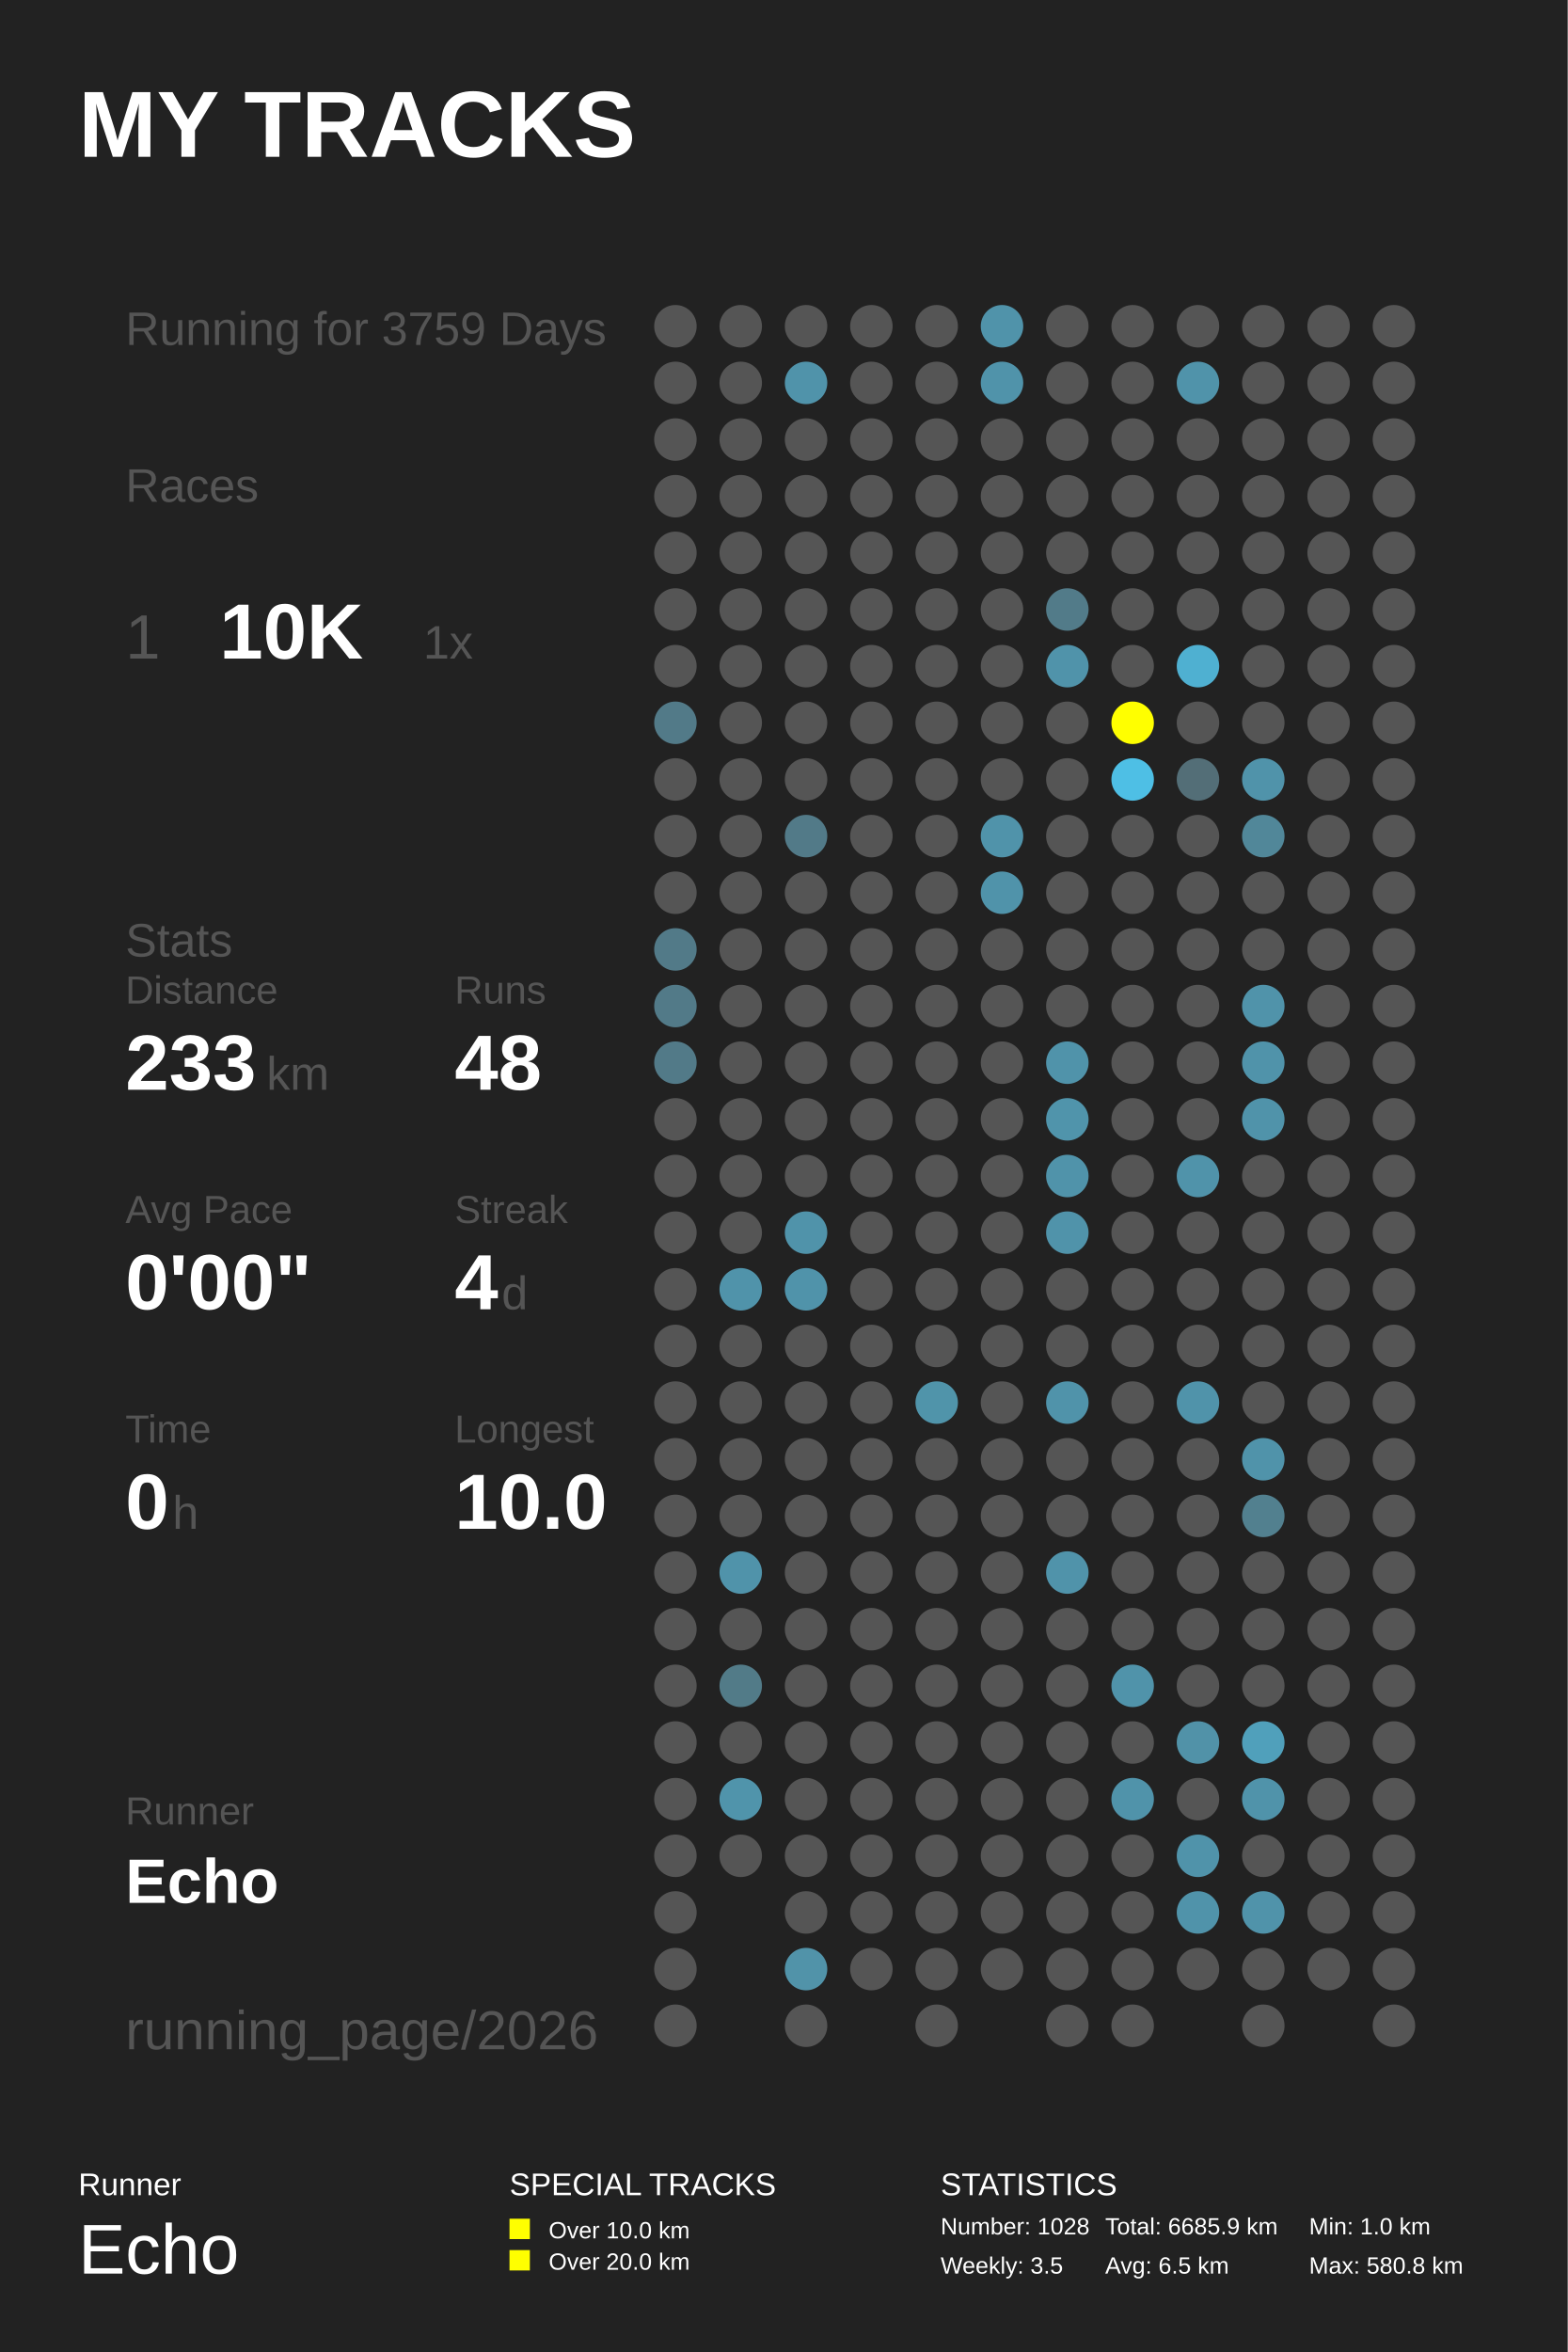
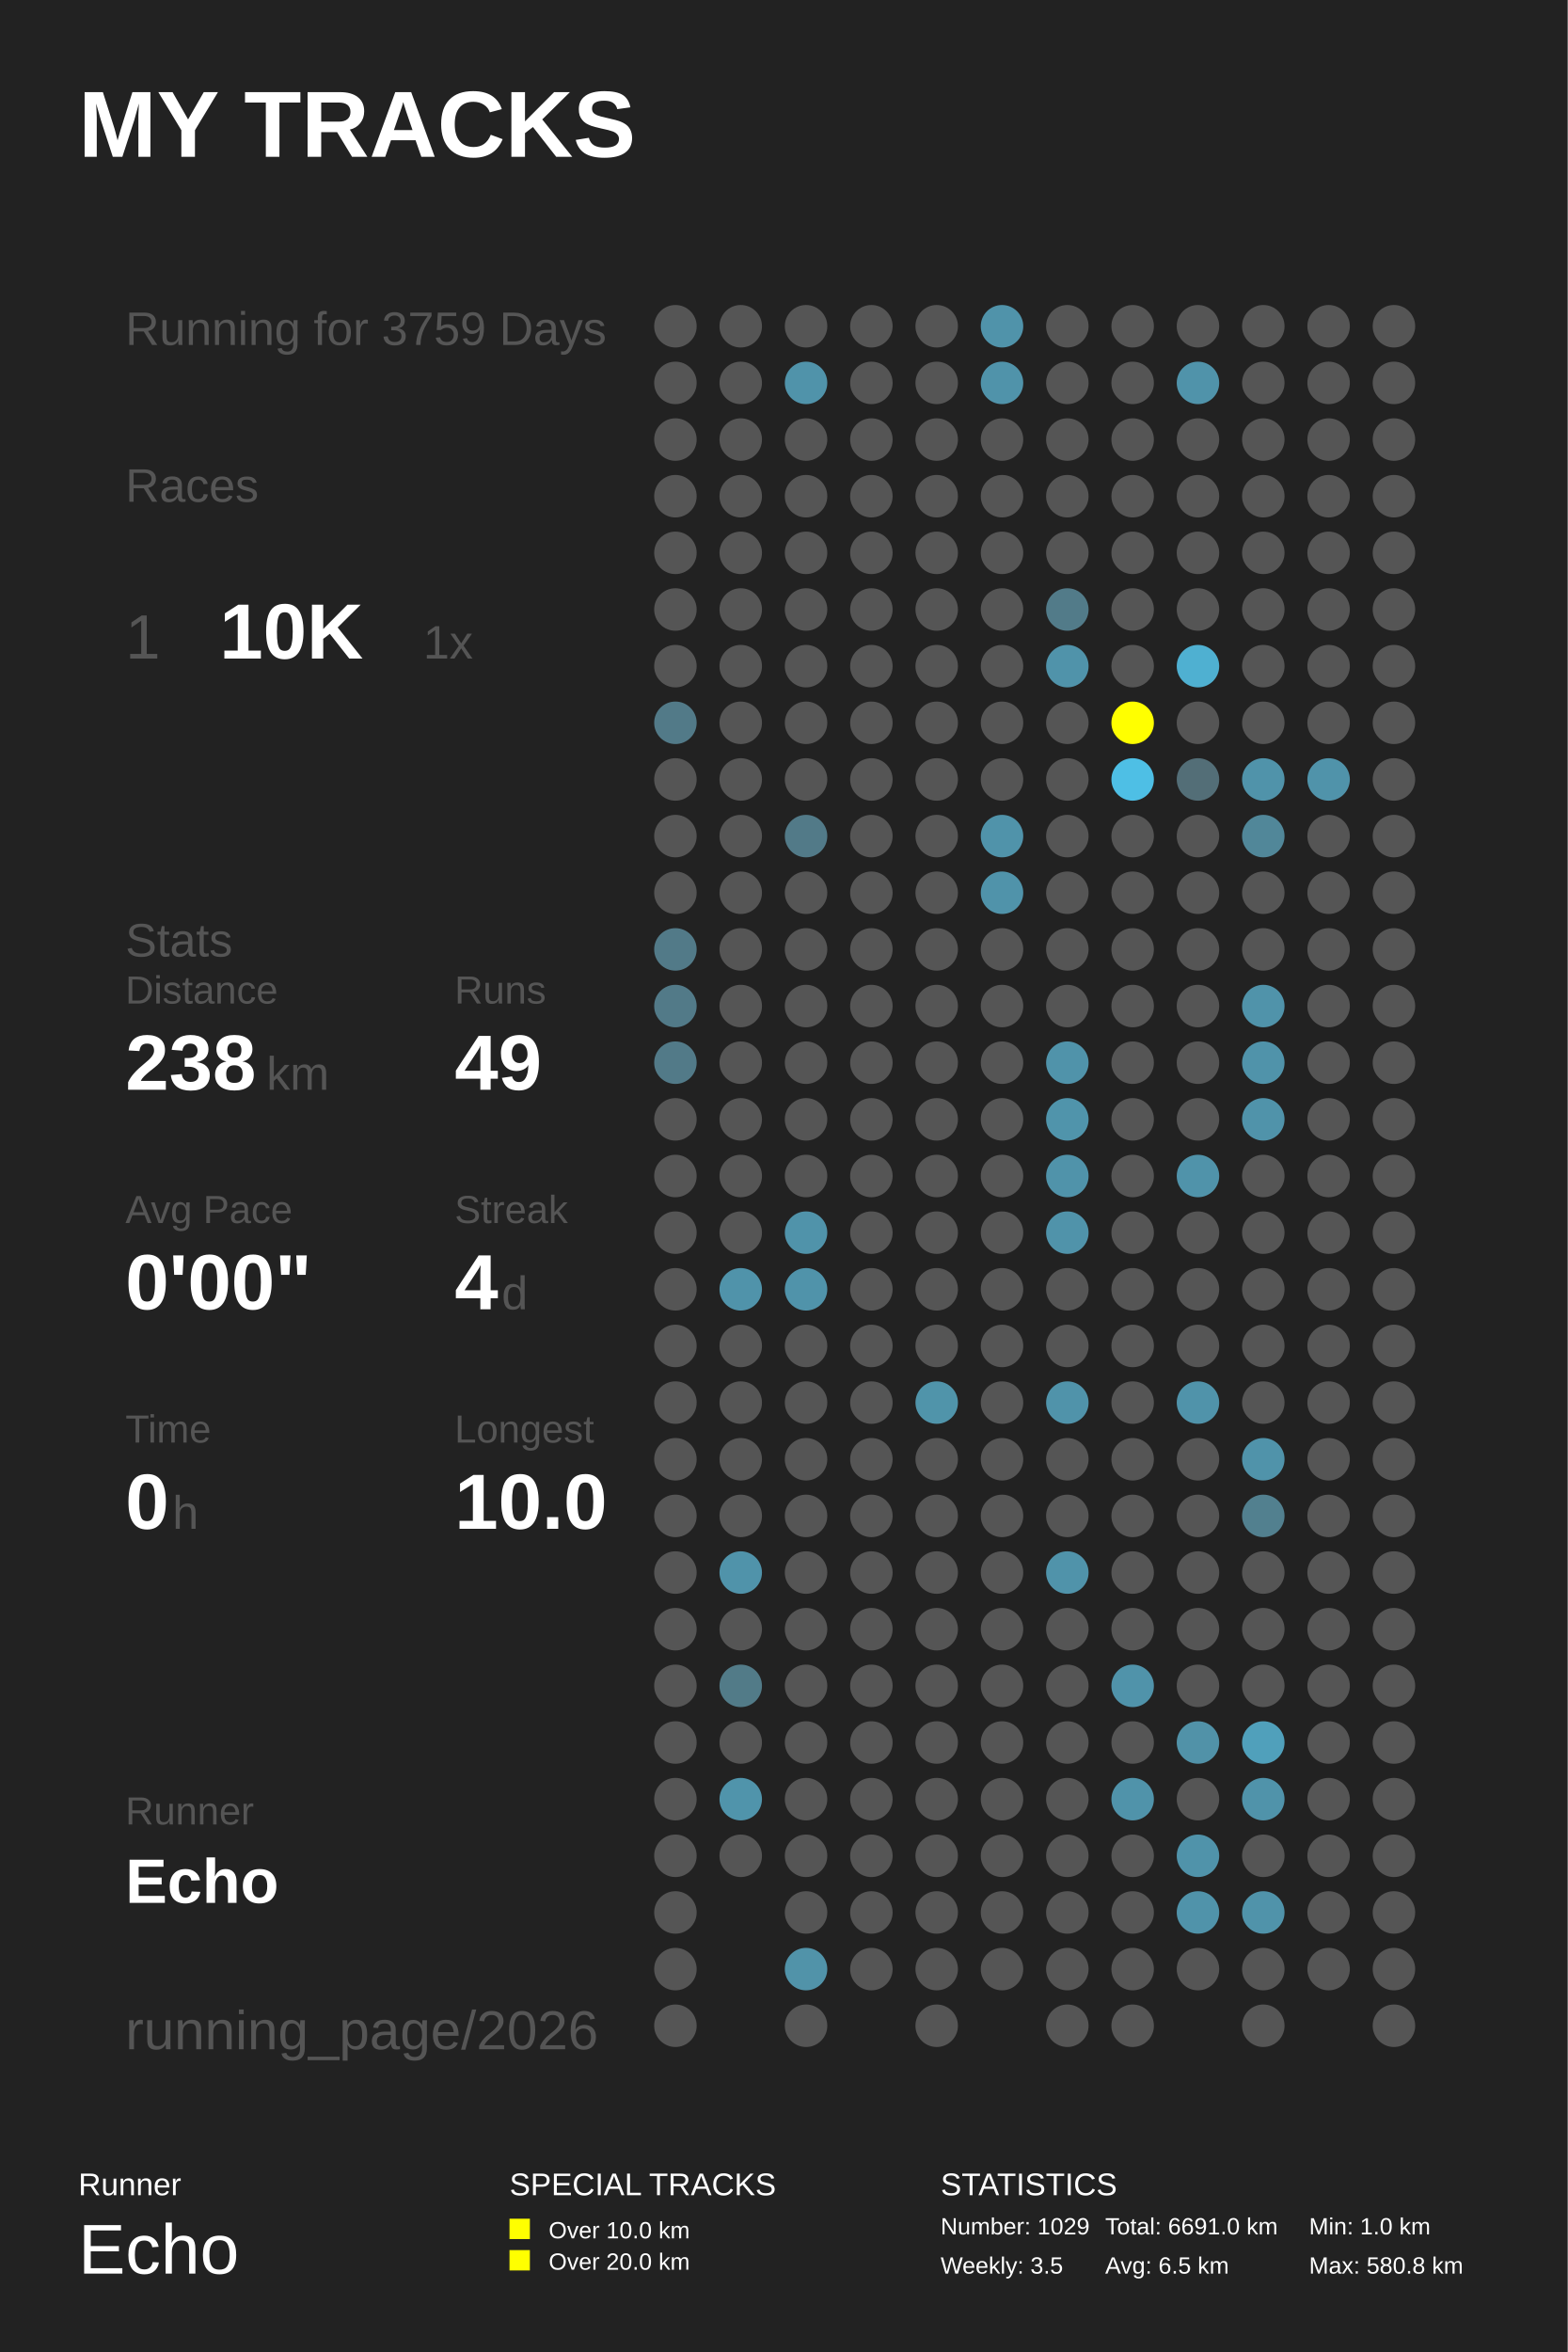
<svg xmlns="http://www.w3.org/2000/svg" baseProfile="full" height="300mm" version="1.1" viewBox="0,0,200,300" width="200mm">
  <defs />
  <rect fill="#222222" height="300" width="200" x="0" y="0" />
  <text fill="#FFFFFF" style="font-size:12px; font-family:Arial; font-weight:bold;" x="10" y="20">MY TRACKS</text>
  <text fill="#FFFFFF" style="font-size:4px; font-family:Arial" x="10" y="280">Runner</text>
  <text fill="#FFFFFF" style="font-size:9px; font-family:Arial" x="10" y="290">Echo</text>
  <text fill="#FFFFFF" style="font-size:4px; font-family:Arial" x="65" y="280">SPECIAL TRACKS</text>
  <rect fill="#FFFF00" height="2.6" width="2.6" x="65" y="283" />
  <text fill="#FFFFFF" style="font-size:3px; font-family:Arial" x="70" y="285.5">Over 10.0 km</text>
  <rect fill="#FFFF00" height="2.6" width="2.6" x="65" y="287" />
  <text fill="#FFFFFF" style="font-size:3px; font-family:Arial" x="70" y="289.5">Over 20.0 km</text>
  <text fill="#FFFFFF" style="font-size:4px; font-family:Arial" x="120" y="280">STATISTICS</text>
-   <text fill="#FFFFFF" style="font-size:3px; font-family:Arial" x="120" y="285">Number: 1028</text>
+   <text fill="#FFFFFF" style="font-size:3px; font-family:Arial" x="120" y="285">Number: 1029</text>
  <text fill="#FFFFFF" style="font-size:3px; font-family:Arial" x="120" y="290">Weekly: 3.5</text>
-   <text fill="#FFFFFF" style="font-size:3px; font-family:Arial" x="141" y="285">Total: 6685.9 km</text>
+   <text fill="#FFFFFF" style="font-size:3px; font-family:Arial" x="141" y="285">Total: 6691.0 km</text>
  <text fill="#FFFFFF" style="font-size:3px; font-family:Arial" x="141" y="290">Avg: 6.5 km</text>
  <text fill="#FFFFFF" style="font-size:3px; font-family:Arial" x="167" y="285">Min: 1.0 km</text>
  <text fill="#FFFFFF" style="font-size:3px; font-family:Arial" x="167" y="290">Max: 580.8 km</text>
  <text fill="#555555" style="font-size:6px; font-family:Arial;" x="16" y="44">Running for 3759 Days</text>
  <text fill="#555555" style="font-size:6px; font-family:Arial;" x="16" y="64">Races</text>
  <text fill="#555555" style="font-size:8px; font-family:Arial;" x="16" y="84">1</text>
  <text fill="#FFFFFF" style="font-size:10px; font-family:Arial; font-weight:bold;" x="28" y="84">10K</text>
  <text fill="#555555" style="font-size:6px; font-family:Arial;" x="54" y="84">1x</text>
  <text fill="#555555" style="font-size:6px; font-family:Arial;" x="16" y="122">Stats</text>
  <text fill="#555555" style="font-size:5px; font-family:Arial;" x="16" y="128">Distance</text>
-   <text fill="#FFFFFF" style="font-size:10px; font-family:Arial; font-weight:bold;" x="16" y="139">233</text>
+   <text fill="#FFFFFF" style="font-size:10px; font-family:Arial; font-weight:bold;" x="16" y="139">238</text>
  <text fill="#555555" style="font-size:6px; font-family:Arial;" x="34" y="139">km</text>
  <text fill="#555555" style="font-size:5px; font-family:Arial;" x="58" y="128">Runs</text>
-   <text fill="#FFFFFF" style="font-size:10px; font-family:Arial; font-weight:bold;" x="58" y="139">48</text>
+   <text fill="#FFFFFF" style="font-size:10px; font-family:Arial; font-weight:bold;" x="58" y="139">49</text>
  <text fill="#555555" style="font-size:5px; font-family:Arial;" x="16" y="156">Avg Pace</text>
  <text fill="#FFFFFF" style="font-size:10px; font-family:Arial; font-weight:bold;" x="16" y="167">0'00"</text>
  <text fill="#555555" style="font-size:5px; font-family:Arial;" x="58" y="156">Streak</text>
  <text fill="#FFFFFF" style="font-size:10px; font-family:Arial; font-weight:bold;" x="58" y="167">4</text>
  <text fill="#555555" style="font-size:6px; font-family:Arial;" x="64" y="167">d</text>
  <text fill="#555555" style="font-size:5px; font-family:Arial;" x="16" y="184">Time</text>
  <text fill="#FFFFFF" style="font-size:10px; font-family:Arial; font-weight:bold;" x="16" y="195">0</text>
  <text fill="#555555" style="font-size:6px; font-family:Arial;" x="22" y="195">h</text>
  <text fill="#555555" style="font-size:5px; font-family:Arial;" x="58" y="184">Longest</text>
  <text fill="#FFFFFF" style="font-size:10px; font-family:Arial; font-weight:bold;" x="58" y="195">10.0</text>
  <text fill="#555555" style="font-size:5px; font-family:Arial;" x="16" y="232.71">Runner</text>
  <text fill="#FFFFFF" style="font-size:8px; font-family:Arial; font-weight:bold;" x="16" y="242.71">Echo</text>
  <text fill="#555555" style="font-size:7px; font-family:Arial;" x="16" y="261.387">running_page/2026</text>
  <circle cx="86.167" cy="41.613" fill="#555555" r="2.71" />
  <circle cx="86.167" cy="48.839" fill="#555555" r="2.71" />
  <circle cx="86.167" cy="56.065" fill="#555555" r="2.71" />
  <circle cx="86.167" cy="63.29" fill="#555555" r="2.71" />
  <circle cx="86.167" cy="70.516" fill="#555555" r="2.71" />
  <circle cx="86.167" cy="77.742" fill="#555555" r="2.71" />
  <circle cx="86.167" cy="84.968" fill="#555555" r="2.71" />
  <circle cx="86.167" cy="92.194" fill="#527a88" r="2.71" />
  <circle cx="86.167" cy="99.419" fill="#555555" r="2.71" />
  <circle cx="86.167" cy="106.645" fill="#555555" r="2.71" />
  <circle cx="86.167" cy="113.871" fill="#555555" r="2.71" />
  <circle cx="86.167" cy="121.097" fill="#527a88" r="2.71" />
  <circle cx="86.167" cy="128.323" fill="#527a88" r="2.71" />
  <circle cx="86.167" cy="135.548" fill="#527a88" r="2.71" />
  <circle cx="86.167" cy="142.774" fill="#555555" r="2.71" />
  <circle cx="86.167" cy="150.0" fill="#555555" r="2.71" />
  <circle cx="86.167" cy="157.226" fill="#555555" r="2.71" />
  <circle cx="86.167" cy="164.452" fill="#555555" r="2.71" />
  <circle cx="86.167" cy="171.677" fill="#555555" r="2.71" />
  <circle cx="86.167" cy="178.903" fill="#555555" r="2.71" />
  <circle cx="86.167" cy="186.129" fill="#555555" r="2.71" />
  <circle cx="86.167" cy="193.355" fill="#555555" r="2.71" />
  <circle cx="86.167" cy="200.581" fill="#555555" r="2.71" />
  <circle cx="86.167" cy="207.806" fill="#555555" r="2.71" />
  <circle cx="86.167" cy="215.032" fill="#555555" r="2.71" />
  <circle cx="86.167" cy="222.258" fill="#555555" r="2.71" />
  <circle cx="86.167" cy="229.484" fill="#555555" r="2.71" />
  <circle cx="86.167" cy="236.71" fill="#555555" r="2.71" />
  <circle cx="86.167" cy="243.935" fill="#555555" r="2.71" />
  <circle cx="86.167" cy="251.161" fill="#555555" r="2.71" />
  <circle cx="86.167" cy="258.387" fill="#555555" r="2.71" />
  <circle cx="94.5" cy="41.613" fill="#555555" r="2.71" />
  <circle cx="94.5" cy="48.839" fill="#555555" r="2.71" />
  <circle cx="94.5" cy="56.065" fill="#555555" r="2.71" />
  <circle cx="94.5" cy="63.29" fill="#555555" r="2.71" />
  <circle cx="94.5" cy="70.516" fill="#555555" r="2.71" />
  <circle cx="94.5" cy="77.742" fill="#555555" r="2.71" />
  <circle cx="94.5" cy="84.968" fill="#555555" r="2.71" />
  <circle cx="94.5" cy="92.194" fill="#555555" r="2.71" />
  <circle cx="94.5" cy="99.419" fill="#555555" r="2.71" />
  <circle cx="94.5" cy="106.645" fill="#555555" r="2.71" />
  <circle cx="94.5" cy="113.871" fill="#555555" r="2.71" />
  <circle cx="94.5" cy="121.097" fill="#555555" r="2.71" />
  <circle cx="94.5" cy="128.323" fill="#555555" r="2.71" />
  <circle cx="94.5" cy="135.548" fill="#555555" r="2.71" />
  <circle cx="94.5" cy="142.774" fill="#555555" r="2.71" />
  <circle cx="94.5" cy="150.0" fill="#555555" r="2.71" />
  <circle cx="94.5" cy="157.226" fill="#555555" r="2.71" />
  <circle cx="94.5" cy="164.452" fill="#5093aa" r="2.71" />
  <circle cx="94.5" cy="171.677" fill="#555555" r="2.71" />
  <circle cx="94.5" cy="178.903" fill="#555555" r="2.71" />
  <circle cx="94.5" cy="186.129" fill="#555555" r="2.71" />
  <circle cx="94.5" cy="193.355" fill="#555555" r="2.71" />
  <circle cx="94.5" cy="200.581" fill="#5093aa" r="2.71" />
  <circle cx="94.5" cy="207.806" fill="#555555" r="2.71" />
  <circle cx="94.5" cy="215.032" fill="#527b88" r="2.71" />
  <circle cx="94.5" cy="222.258" fill="#555555" r="2.71" />
  <circle cx="94.5" cy="229.484" fill="#5094ab" r="2.71" />
  <circle cx="94.5" cy="236.71" fill="#555555" r="2.71" />
  <circle cx="102.833" cy="41.613" fill="#555555" r="2.71" />
  <circle cx="102.833" cy="48.839" fill="#5093aa" r="2.71" />
  <circle cx="102.833" cy="56.065" fill="#555555" r="2.71" />
  <circle cx="102.833" cy="63.29" fill="#555555" r="2.71" />
  <circle cx="102.833" cy="70.516" fill="#555555" r="2.71" />
  <circle cx="102.833" cy="77.742" fill="#555555" r="2.71" />
  <circle cx="102.833" cy="84.968" fill="#555555" r="2.71" />
  <circle cx="102.833" cy="92.194" fill="#555555" r="2.71" />
  <circle cx="102.833" cy="99.419" fill="#555555" r="2.71" />
  <circle cx="102.833" cy="106.645" fill="#527a88" r="2.71" />
  <circle cx="102.833" cy="113.871" fill="#555555" r="2.71" />
  <circle cx="102.833" cy="121.097" fill="#555555" r="2.71" />
  <circle cx="102.833" cy="128.323" fill="#555555" r="2.71" />
  <circle cx="102.833" cy="135.548" fill="#555555" r="2.71" />
  <circle cx="102.833" cy="142.774" fill="#555555" r="2.71" />
  <circle cx="102.833" cy="150.0" fill="#555555" r="2.71" />
  <circle cx="102.833" cy="157.226" fill="#5093aa" r="2.71" />
  <circle cx="102.833" cy="164.452" fill="#5093aa" r="2.71" />
  <circle cx="102.833" cy="171.677" fill="#555555" r="2.71" />
  <circle cx="102.833" cy="178.903" fill="#555555" r="2.71" />
  <circle cx="102.833" cy="186.129" fill="#555555" r="2.71" />
  <circle cx="102.833" cy="193.355" fill="#555555" r="2.71" />
  <circle cx="102.833" cy="200.581" fill="#555555" r="2.71" />
  <circle cx="102.833" cy="207.806" fill="#555555" r="2.71" />
  <circle cx="102.833" cy="215.032" fill="#555555" r="2.71" />
  <circle cx="102.833" cy="222.258" fill="#555555" r="2.71" />
  <circle cx="102.833" cy="229.484" fill="#555555" r="2.71" />
  <circle cx="102.833" cy="236.71" fill="#555555" r="2.71" />
  <circle cx="102.833" cy="243.935" fill="#555555" r="2.71" />
  <circle cx="102.833" cy="251.161" fill="#5193a9" r="2.71" />
  <circle cx="102.833" cy="258.387" fill="#555555" r="2.71" />
  <circle cx="111.167" cy="41.613" fill="#555555" r="2.71" />
  <circle cx="111.167" cy="48.839" fill="#555555" r="2.71" />
  <circle cx="111.167" cy="56.065" fill="#555555" r="2.71" />
  <circle cx="111.167" cy="63.29" fill="#555555" r="2.71" />
  <circle cx="111.167" cy="70.516" fill="#555555" r="2.71" />
  <circle cx="111.167" cy="77.742" fill="#555555" r="2.71" />
  <circle cx="111.167" cy="84.968" fill="#555555" r="2.71" />
  <circle cx="111.167" cy="92.194" fill="#555555" r="2.71" />
  <circle cx="111.167" cy="99.419" fill="#555555" r="2.71" />
  <circle cx="111.167" cy="106.645" fill="#555555" r="2.71" />
  <circle cx="111.167" cy="113.871" fill="#555555" r="2.71" />
  <circle cx="111.167" cy="121.097" fill="#555555" r="2.71" />
  <circle cx="111.167" cy="128.323" fill="#555555" r="2.71" />
  <circle cx="111.167" cy="135.548" fill="#555555" r="2.71" />
  <circle cx="111.167" cy="142.774" fill="#555555" r="2.71" />
  <circle cx="111.167" cy="150.0" fill="#555555" r="2.71" />
  <circle cx="111.167" cy="157.226" fill="#555555" r="2.71" />
  <circle cx="111.167" cy="164.452" fill="#555555" r="2.71" />
  <circle cx="111.167" cy="171.677" fill="#555555" r="2.71" />
  <circle cx="111.167" cy="178.903" fill="#555555" r="2.71" />
  <circle cx="111.167" cy="186.129" fill="#555555" r="2.71" />
  <circle cx="111.167" cy="193.355" fill="#555555" r="2.71" />
  <circle cx="111.167" cy="200.581" fill="#555555" r="2.71" />
  <circle cx="111.167" cy="207.806" fill="#555555" r="2.71" />
  <circle cx="111.167" cy="215.032" fill="#555555" r="2.71" />
  <circle cx="111.167" cy="222.258" fill="#555555" r="2.71" />
  <circle cx="111.167" cy="229.484" fill="#555555" r="2.71" />
  <circle cx="111.167" cy="236.71" fill="#555555" r="2.71" />
  <circle cx="111.167" cy="243.935" fill="#555555" r="2.71" />
  <circle cx="111.167" cy="251.161" fill="#555555" r="2.71" />
  <circle cx="119.5" cy="41.613" fill="#555555" r="2.71" />
  <circle cx="119.5" cy="48.839" fill="#555555" r="2.71" />
  <circle cx="119.5" cy="56.065" fill="#555555" r="2.71" />
  <circle cx="119.5" cy="63.29" fill="#555555" r="2.71" />
  <circle cx="119.5" cy="70.516" fill="#555555" r="2.71" />
  <circle cx="119.5" cy="77.742" fill="#555555" r="2.71" />
  <circle cx="119.5" cy="84.968" fill="#555555" r="2.71" />
  <circle cx="119.5" cy="92.194" fill="#555555" r="2.71" />
  <circle cx="119.5" cy="99.419" fill="#555555" r="2.71" />
  <circle cx="119.5" cy="106.645" fill="#555555" r="2.71" />
  <circle cx="119.5" cy="113.871" fill="#555555" r="2.71" />
  <circle cx="119.5" cy="121.097" fill="#555555" r="2.71" />
  <circle cx="119.5" cy="128.323" fill="#555555" r="2.71" />
  <circle cx="119.5" cy="135.548" fill="#555555" r="2.71" />
  <circle cx="119.5" cy="142.774" fill="#555555" r="2.71" />
  <circle cx="119.5" cy="150.0" fill="#555555" r="2.71" />
  <circle cx="119.5" cy="157.226" fill="#555555" r="2.71" />
  <circle cx="119.5" cy="164.452" fill="#555555" r="2.71" />
  <circle cx="119.5" cy="171.677" fill="#555555" r="2.71" />
  <circle cx="119.5" cy="178.903" fill="#5094aa" r="2.71" />
  <circle cx="119.5" cy="186.129" fill="#555555" r="2.71" />
  <circle cx="119.5" cy="193.355" fill="#555555" r="2.71" />
  <circle cx="119.5" cy="200.581" fill="#555555" r="2.71" />
  <circle cx="119.5" cy="207.806" fill="#555555" r="2.71" />
  <circle cx="119.5" cy="215.032" fill="#555555" r="2.71" />
  <circle cx="119.5" cy="222.258" fill="#555555" r="2.71" />
  <circle cx="119.5" cy="229.484" fill="#555555" r="2.71" />
  <circle cx="119.5" cy="236.71" fill="#555555" r="2.71" />
  <circle cx="119.5" cy="243.935" fill="#555555" r="2.71" />
  <circle cx="119.5" cy="251.161" fill="#555555" r="2.71" />
  <circle cx="119.5" cy="258.387" fill="#555555" r="2.71" />
  <circle cx="127.833" cy="41.613" fill="#5093aa" r="2.71" />
  <circle cx="127.833" cy="48.839" fill="#5093aa" r="2.71" />
  <circle cx="127.833" cy="56.065" fill="#555555" r="2.71" />
  <circle cx="127.833" cy="63.29" fill="#555555" r="2.71" />
  <circle cx="127.833" cy="70.516" fill="#555555" r="2.71" />
  <circle cx="127.833" cy="77.742" fill="#555555" r="2.71" />
  <circle cx="127.833" cy="84.968" fill="#555555" r="2.71" />
  <circle cx="127.833" cy="92.194" fill="#555555" r="2.71" />
  <circle cx="127.833" cy="99.419" fill="#555555" r="2.71" />
  <circle cx="127.833" cy="106.645" fill="#5093aa" r="2.71" />
  <circle cx="127.833" cy="113.871" fill="#5093aa" r="2.71" />
  <circle cx="127.833" cy="121.097" fill="#555555" r="2.71" />
  <circle cx="127.833" cy="128.323" fill="#555555" r="2.71" />
  <circle cx="127.833" cy="135.548" fill="#555555" r="2.71" />
  <circle cx="127.833" cy="142.774" fill="#555555" r="2.71" />
  <circle cx="127.833" cy="150.0" fill="#555555" r="2.71" />
  <circle cx="127.833" cy="157.226" fill="#555555" r="2.71" />
  <circle cx="127.833" cy="164.452" fill="#555555" r="2.71" />
  <circle cx="127.833" cy="171.677" fill="#555555" r="2.71" />
  <circle cx="127.833" cy="178.903" fill="#555555" r="2.71" />
  <circle cx="127.833" cy="186.129" fill="#555555" r="2.71" />
  <circle cx="127.833" cy="193.355" fill="#555555" r="2.71" />
  <circle cx="127.833" cy="200.581" fill="#555555" r="2.71" />
  <circle cx="127.833" cy="207.806" fill="#555555" r="2.71" />
  <circle cx="127.833" cy="215.032" fill="#555555" r="2.71" />
  <circle cx="127.833" cy="222.258" fill="#555555" r="2.71" />
  <circle cx="127.833" cy="229.484" fill="#555555" r="2.71" />
  <circle cx="127.833" cy="236.71" fill="#555555" r="2.71" />
  <circle cx="127.833" cy="243.935" fill="#555555" r="2.71" />
  <circle cx="127.833" cy="251.161" fill="#555555" r="2.71" />
  <circle cx="136.167" cy="41.613" fill="#555555" r="2.71" />
  <circle cx="136.167" cy="48.839" fill="#555555" r="2.71" />
  <circle cx="136.167" cy="56.065" fill="#555555" r="2.71" />
  <circle cx="136.167" cy="63.29" fill="#555555" r="2.71" />
  <circle cx="136.167" cy="70.516" fill="#555555" r="2.71" />
  <circle cx="136.167" cy="77.742" fill="#527b89" r="2.71" />
  <circle cx="136.167" cy="84.968" fill="#5093aa" r="2.71" />
  <circle cx="136.167" cy="92.194" fill="#555555" r="2.71" />
  <circle cx="136.167" cy="99.419" fill="#555555" r="2.71" />
  <circle cx="136.167" cy="106.645" fill="#555555" r="2.71" />
  <circle cx="136.167" cy="113.871" fill="#555555" r="2.71" />
  <circle cx="136.167" cy="121.097" fill="#555555" r="2.71" />
  <circle cx="136.167" cy="128.323" fill="#555555" r="2.71" />
  <circle cx="136.167" cy="135.548" fill="#5093aa" r="2.71" />
  <circle cx="136.167" cy="142.774" fill="#5094ab" r="2.71" />
  <circle cx="136.167" cy="150.0" fill="#5093aa" r="2.71" />
  <circle cx="136.167" cy="157.226" fill="#5093aa" r="2.71" />
  <circle cx="136.167" cy="164.452" fill="#555555" r="2.71" />
  <circle cx="136.167" cy="171.677" fill="#555555" r="2.71" />
  <circle cx="136.167" cy="178.903" fill="#5093aa" r="2.71" />
  <circle cx="136.167" cy="186.129" fill="#555555" r="2.71" />
  <circle cx="136.167" cy="193.355" fill="#555555" r="2.71" />
  <circle cx="136.167" cy="200.581" fill="#5093aa" r="2.71" />
  <circle cx="136.167" cy="207.806" fill="#555555" r="2.71" />
  <circle cx="136.167" cy="215.032" fill="#555555" r="2.71" />
  <circle cx="136.167" cy="222.258" fill="#555555" r="2.71" />
  <circle cx="136.167" cy="229.484" fill="#555555" r="2.71" />
  <circle cx="136.167" cy="236.71" fill="#555555" r="2.71" />
  <circle cx="136.167" cy="243.935" fill="#555555" r="2.71" />
  <circle cx="136.167" cy="251.161" fill="#555555" r="2.71" />
  <circle cx="136.167" cy="258.387" fill="#555555" r="2.71" />
  <circle cx="144.5" cy="41.613" fill="#555555" r="2.71" />
  <circle cx="144.5" cy="48.839" fill="#555555" r="2.71" />
  <circle cx="144.5" cy="56.065" fill="#555555" r="2.71" />
  <circle cx="144.5" cy="63.29" fill="#555555" r="2.71" />
  <circle cx="144.5" cy="70.516" fill="#555555" r="2.71" />
  <circle cx="144.5" cy="77.742" fill="#555555" r="2.71" />
  <circle cx="144.5" cy="84.968" fill="#555555" r="2.71" />
  <circle cx="144.5" cy="92.194" fill="#FFFF00" r="2.71" />
  <circle cx="144.5" cy="99.419" fill="#4ebfe5" r="2.71" />
  <circle cx="144.5" cy="106.645" fill="#555555" r="2.71" />
  <circle cx="144.5" cy="113.871" fill="#555555" r="2.71" />
  <circle cx="144.5" cy="121.097" fill="#555555" r="2.71" />
  <circle cx="144.5" cy="128.323" fill="#555555" r="2.71" />
  <circle cx="144.5" cy="135.548" fill="#555555" r="2.71" />
  <circle cx="144.5" cy="142.774" fill="#555555" r="2.71" />
  <circle cx="144.5" cy="150.0" fill="#555555" r="2.71" />
  <circle cx="144.5" cy="157.226" fill="#555555" r="2.71" />
  <circle cx="144.5" cy="164.452" fill="#555555" r="2.71" />
  <circle cx="144.5" cy="171.677" fill="#555555" r="2.71" />
  <circle cx="144.5" cy="178.903" fill="#555555" r="2.71" />
  <circle cx="144.5" cy="186.129" fill="#555555" r="2.71" />
  <circle cx="144.5" cy="193.355" fill="#555555" r="2.71" />
  <circle cx="144.5" cy="200.581" fill="#555555" r="2.71" />
  <circle cx="144.5" cy="207.806" fill="#555555" r="2.71" />
  <circle cx="144.5" cy="215.032" fill="#5093aa" r="2.71" />
  <circle cx="144.5" cy="222.258" fill="#555555" r="2.71" />
  <circle cx="144.5" cy="229.484" fill="#5093aa" r="2.71" />
  <circle cx="144.5" cy="236.71" fill="#555555" r="2.71" />
  <circle cx="144.5" cy="243.935" fill="#555555" r="2.71" />
  <circle cx="144.5" cy="251.161" fill="#555555" r="2.71" />
  <circle cx="144.5" cy="258.387" fill="#555555" r="2.71" />
  <circle cx="152.833" cy="41.613" fill="#555555" r="2.71" />
  <circle cx="152.833" cy="48.839" fill="#5093aa" r="2.71" />
  <circle cx="152.833" cy="56.065" fill="#555555" r="2.71" />
  <circle cx="152.833" cy="63.29" fill="#555555" r="2.71" />
  <circle cx="152.833" cy="70.516" fill="#555555" r="2.71" />
  <circle cx="152.833" cy="77.742" fill="#555555" r="2.71" />
  <circle cx="152.833" cy="84.968" fill="#4fb0d1" r="2.71" />
  <circle cx="152.833" cy="92.194" fill="#555555" r="2.71" />
  <circle cx="152.833" cy="99.419" fill="#536e77" r="2.71" />
  <circle cx="152.833" cy="106.645" fill="#555555" r="2.71" />
  <circle cx="152.833" cy="113.871" fill="#555555" r="2.71" />
  <circle cx="152.833" cy="121.097" fill="#555555" r="2.71" />
  <circle cx="152.833" cy="128.323" fill="#555555" r="2.71" />
  <circle cx="152.833" cy="135.548" fill="#555555" r="2.71" />
  <circle cx="152.833" cy="142.774" fill="#555555" r="2.71" />
  <circle cx="152.833" cy="150.0" fill="#5093aa" r="2.71" />
  <circle cx="152.833" cy="157.226" fill="#555555" r="2.71" />
  <circle cx="152.833" cy="164.452" fill="#555555" r="2.71" />
  <circle cx="152.833" cy="171.677" fill="#555555" r="2.71" />
  <circle cx="152.833" cy="178.903" fill="#5093aa" r="2.71" />
  <circle cx="152.833" cy="186.129" fill="#555555" r="2.71" />
  <circle cx="152.833" cy="193.355" fill="#555555" r="2.71" />
  <circle cx="152.833" cy="200.581" fill="#555555" r="2.71" />
  <circle cx="152.833" cy="207.806" fill="#555555" r="2.71" />
  <circle cx="152.833" cy="215.032" fill="#555555" r="2.71" />
  <circle cx="152.833" cy="222.258" fill="#5192a8" r="2.71" />
  <circle cx="152.833" cy="229.484" fill="#555555" r="2.71" />
  <circle cx="152.833" cy="236.71" fill="#5093aa" r="2.71" />
  <circle cx="152.833" cy="243.935" fill="#5093aa" r="2.71" />
  <circle cx="152.833" cy="251.161" fill="#555555" r="2.71" />
  <circle cx="161.167" cy="41.613" fill="#555555" r="2.71" />
  <circle cx="161.167" cy="48.839" fill="#555555" r="2.71" />
  <circle cx="161.167" cy="56.065" fill="#555555" r="2.71" />
  <circle cx="161.167" cy="63.29" fill="#555555" r="2.71" />
  <circle cx="161.167" cy="70.516" fill="#555555" r="2.71" />
  <circle cx="161.167" cy="77.742" fill="#555555" r="2.71" />
  <circle cx="161.167" cy="84.968" fill="#555555" r="2.71" />
  <circle cx="161.167" cy="92.194" fill="#555555" r="2.71" />
  <circle cx="161.167" cy="99.419" fill="#5093aa" r="2.71" />
  <circle cx="161.167" cy="106.645" fill="#518799" r="2.71" />
  <circle cx="161.167" cy="113.871" fill="#555555" r="2.71" />
  <circle cx="161.167" cy="121.097" fill="#555555" r="2.71" />
  <circle cx="161.167" cy="128.323" fill="#5093aa" r="2.71" />
  <circle cx="161.167" cy="135.548" fill="#5093aa" r="2.71" />
  <circle cx="161.167" cy="142.774" fill="#5093aa" r="2.71" />
  <circle cx="161.167" cy="150.0" fill="#555555" r="2.71" />
  <circle cx="161.167" cy="157.226" fill="#555555" r="2.71" />
  <circle cx="161.167" cy="164.452" fill="#555555" r="2.71" />
  <circle cx="161.167" cy="171.677" fill="#555555" r="2.71" />
  <circle cx="161.167" cy="178.903" fill="#555555" r="2.71" />
  <circle cx="161.167" cy="186.129" fill="#5093aa" r="2.71" />
  <circle cx="161.167" cy="193.355" fill="#52808f" r="2.71" />
  <circle cx="161.167" cy="200.581" fill="#555555" r="2.71" />
  <circle cx="161.167" cy="207.806" fill="#555555" r="2.71" />
  <circle cx="161.167" cy="215.032" fill="#555555" r="2.71" />
  <circle cx="161.167" cy="222.258" fill="#50a0bb" r="2.71" />
  <circle cx="161.167" cy="229.484" fill="#5093aa" r="2.71" />
  <circle cx="161.167" cy="236.71" fill="#555555" r="2.71" />
  <circle cx="161.167" cy="243.935" fill="#5093aa" r="2.71" />
  <circle cx="161.167" cy="251.161" fill="#555555" r="2.71" />
  <circle cx="161.167" cy="258.387" fill="#555555" r="2.71" />
  <circle cx="169.5" cy="41.613" fill="#555555" r="2.71" />
  <circle cx="169.5" cy="48.839" fill="#555555" r="2.71" />
  <circle cx="169.5" cy="56.065" fill="#555555" r="2.71" />
  <circle cx="169.5" cy="63.29" fill="#555555" r="2.71" />
  <circle cx="169.5" cy="70.516" fill="#555555" r="2.71" />
  <circle cx="169.5" cy="77.742" fill="#555555" r="2.71" />
  <circle cx="169.5" cy="84.968" fill="#555555" r="2.71" />
  <circle cx="169.5" cy="92.194" fill="#555555" r="2.71" />
-   <circle cx="169.5" cy="99.419" fill="#555555" r="2.71" />
+   <circle cx="169.5" cy="99.419" fill="#5093aa" r="2.71" />
  <circle cx="169.5" cy="106.645" fill="#555555" r="2.71" />
  <circle cx="169.5" cy="113.871" fill="#555555" r="2.71" />
  <circle cx="169.5" cy="121.097" fill="#555555" r="2.71" />
  <circle cx="169.5" cy="128.323" fill="#555555" r="2.71" />
  <circle cx="169.5" cy="135.548" fill="#555555" r="2.71" />
  <circle cx="169.5" cy="142.774" fill="#555555" r="2.71" />
  <circle cx="169.5" cy="150.0" fill="#555555" r="2.71" />
  <circle cx="169.5" cy="157.226" fill="#555555" r="2.71" />
  <circle cx="169.5" cy="164.452" fill="#555555" r="2.71" />
  <circle cx="169.5" cy="171.677" fill="#555555" r="2.71" />
  <circle cx="169.5" cy="178.903" fill="#555555" r="2.71" />
  <circle cx="169.5" cy="186.129" fill="#555555" r="2.71" />
  <circle cx="169.5" cy="193.355" fill="#555555" r="2.71" />
  <circle cx="169.5" cy="200.581" fill="#555555" r="2.71" />
  <circle cx="169.5" cy="207.806" fill="#555555" r="2.71" />
  <circle cx="169.5" cy="215.032" fill="#555555" r="2.71" />
  <circle cx="169.5" cy="222.258" fill="#555555" r="2.71" />
  <circle cx="169.5" cy="229.484" fill="#555555" r="2.71" />
  <circle cx="169.5" cy="236.71" fill="#555555" r="2.71" />
  <circle cx="169.5" cy="243.935" fill="#555555" r="2.71" />
  <circle cx="169.5" cy="251.161" fill="#555555" r="2.71" />
  <circle cx="177.833" cy="41.613" fill="#555555" r="2.71" />
  <circle cx="177.833" cy="48.839" fill="#555555" r="2.71" />
  <circle cx="177.833" cy="56.065" fill="#555555" r="2.71" />
  <circle cx="177.833" cy="63.29" fill="#555555" r="2.71" />
  <circle cx="177.833" cy="70.516" fill="#555555" r="2.71" />
  <circle cx="177.833" cy="77.742" fill="#555555" r="2.71" />
  <circle cx="177.833" cy="84.968" fill="#555555" r="2.71" />
  <circle cx="177.833" cy="92.194" fill="#555555" r="2.71" />
  <circle cx="177.833" cy="99.419" fill="#555555" r="2.71" />
  <circle cx="177.833" cy="106.645" fill="#555555" r="2.71" />
  <circle cx="177.833" cy="113.871" fill="#555555" r="2.71" />
  <circle cx="177.833" cy="121.097" fill="#555555" r="2.71" />
  <circle cx="177.833" cy="128.323" fill="#555555" r="2.71" />
  <circle cx="177.833" cy="135.548" fill="#555555" r="2.71" />
  <circle cx="177.833" cy="142.774" fill="#555555" r="2.71" />
  <circle cx="177.833" cy="150.0" fill="#555555" r="2.71" />
  <circle cx="177.833" cy="157.226" fill="#555555" r="2.71" />
  <circle cx="177.833" cy="164.452" fill="#555555" r="2.71" />
  <circle cx="177.833" cy="171.677" fill="#555555" r="2.71" />
  <circle cx="177.833" cy="178.903" fill="#555555" r="2.71" />
  <circle cx="177.833" cy="186.129" fill="#555555" r="2.71" />
  <circle cx="177.833" cy="193.355" fill="#555555" r="2.71" />
  <circle cx="177.833" cy="200.581" fill="#555555" r="2.71" />
  <circle cx="177.833" cy="207.806" fill="#555555" r="2.71" />
  <circle cx="177.833" cy="215.032" fill="#555555" r="2.71" />
  <circle cx="177.833" cy="222.258" fill="#555555" r="2.71" />
  <circle cx="177.833" cy="229.484" fill="#555555" r="2.71" />
  <circle cx="177.833" cy="236.71" fill="#555555" r="2.71" />
  <circle cx="177.833" cy="243.935" fill="#555555" r="2.71" />
  <circle cx="177.833" cy="251.161" fill="#555555" r="2.71" />
  <circle cx="177.833" cy="258.387" fill="#555555" r="2.71" />
</svg>
